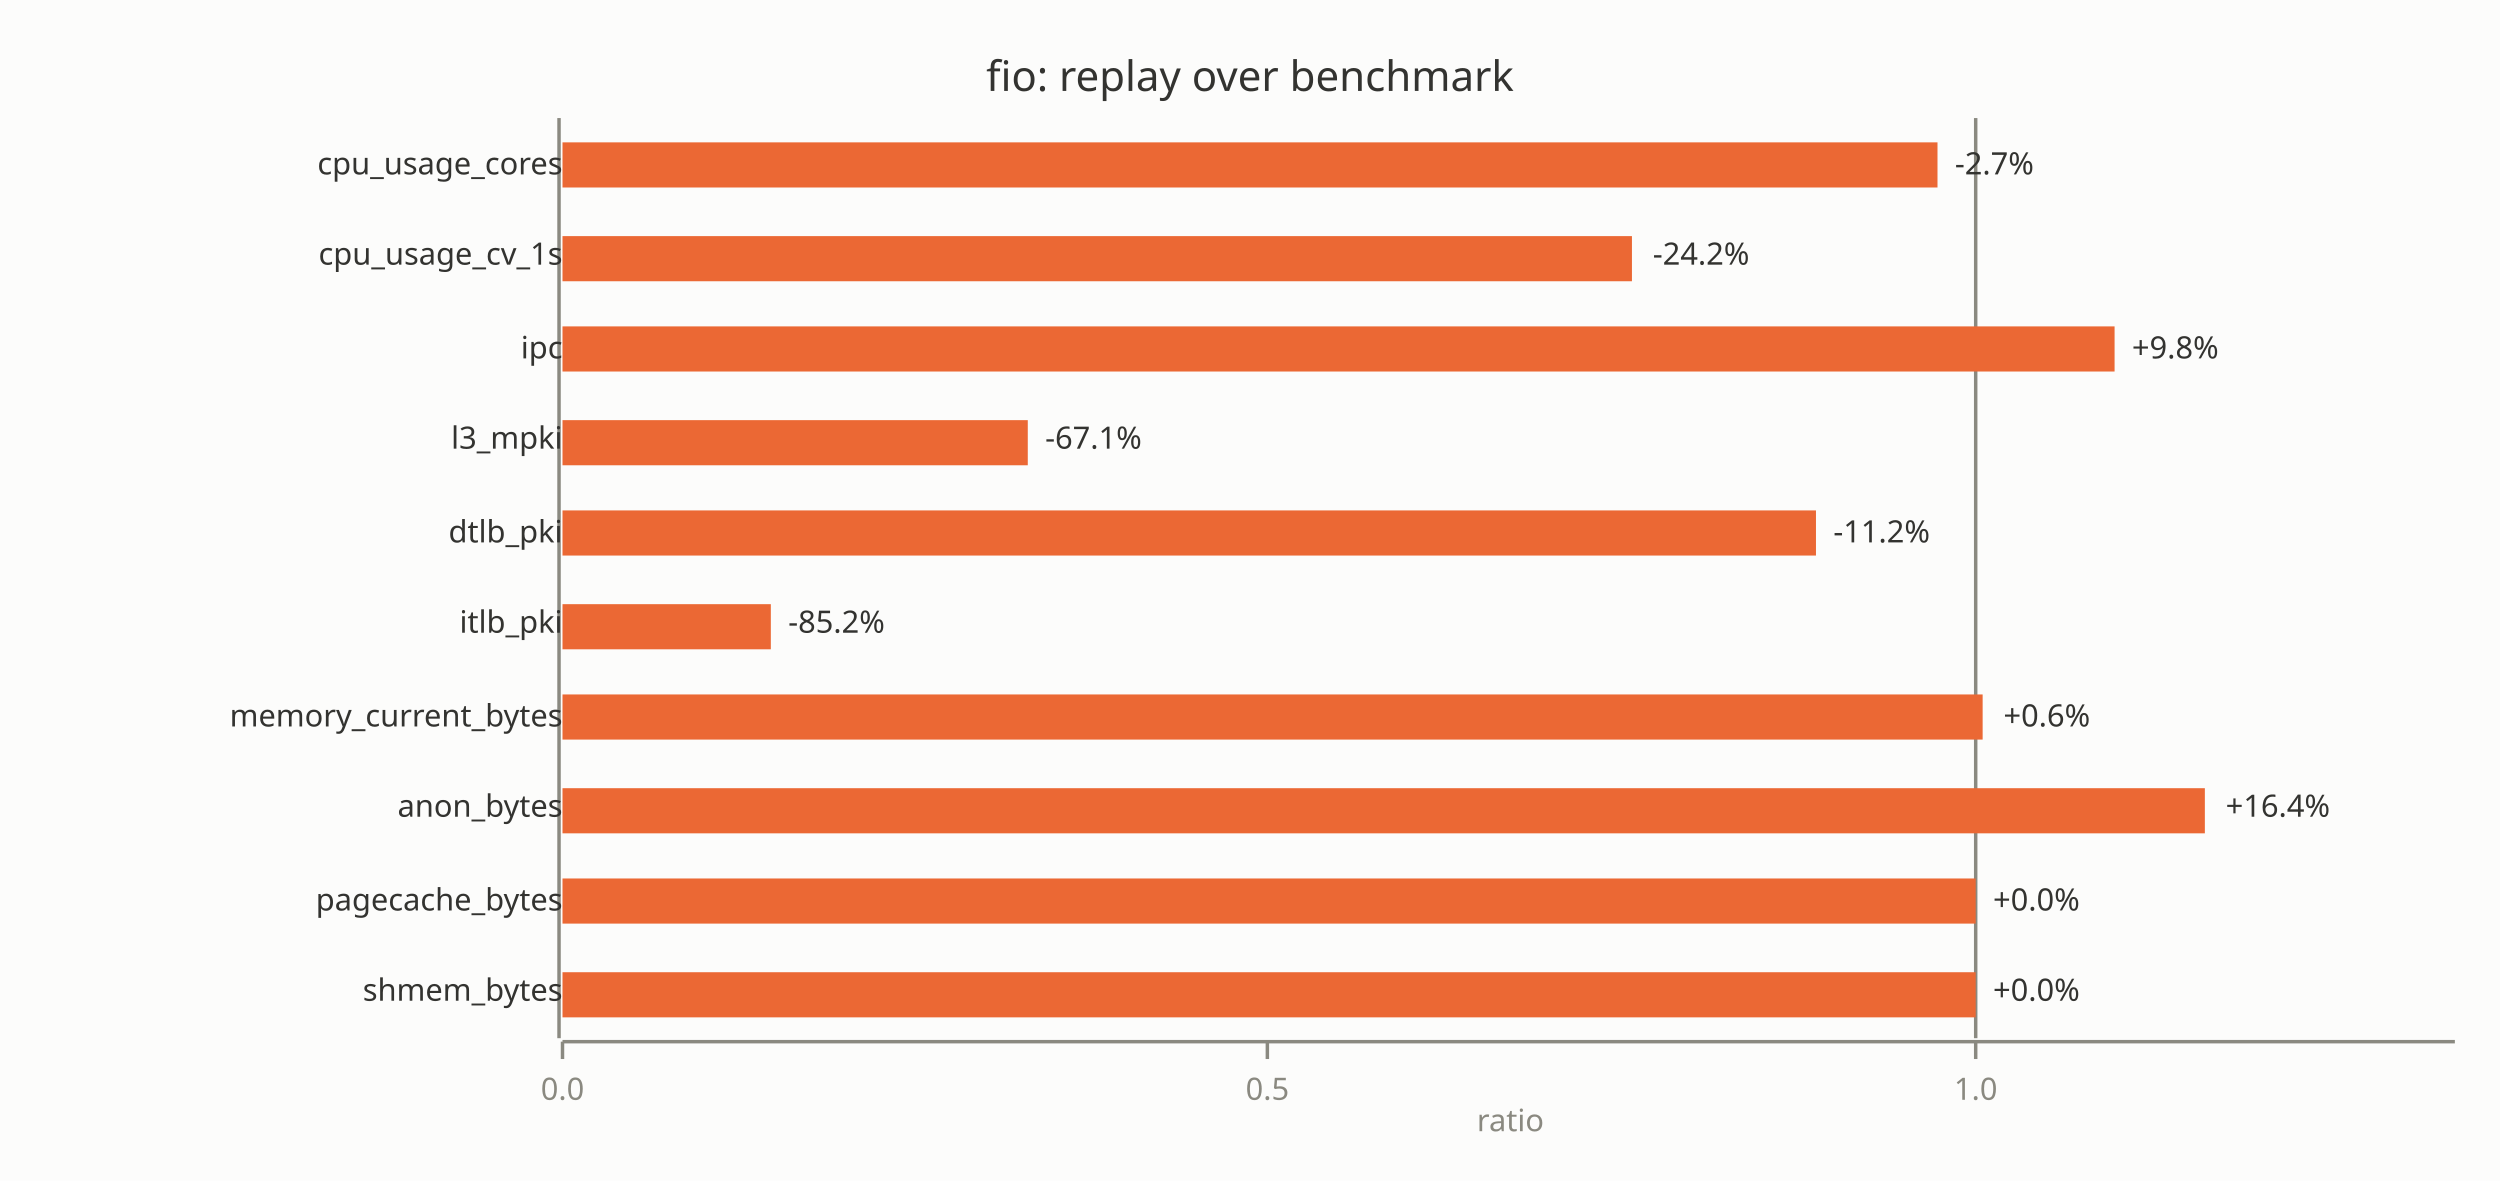
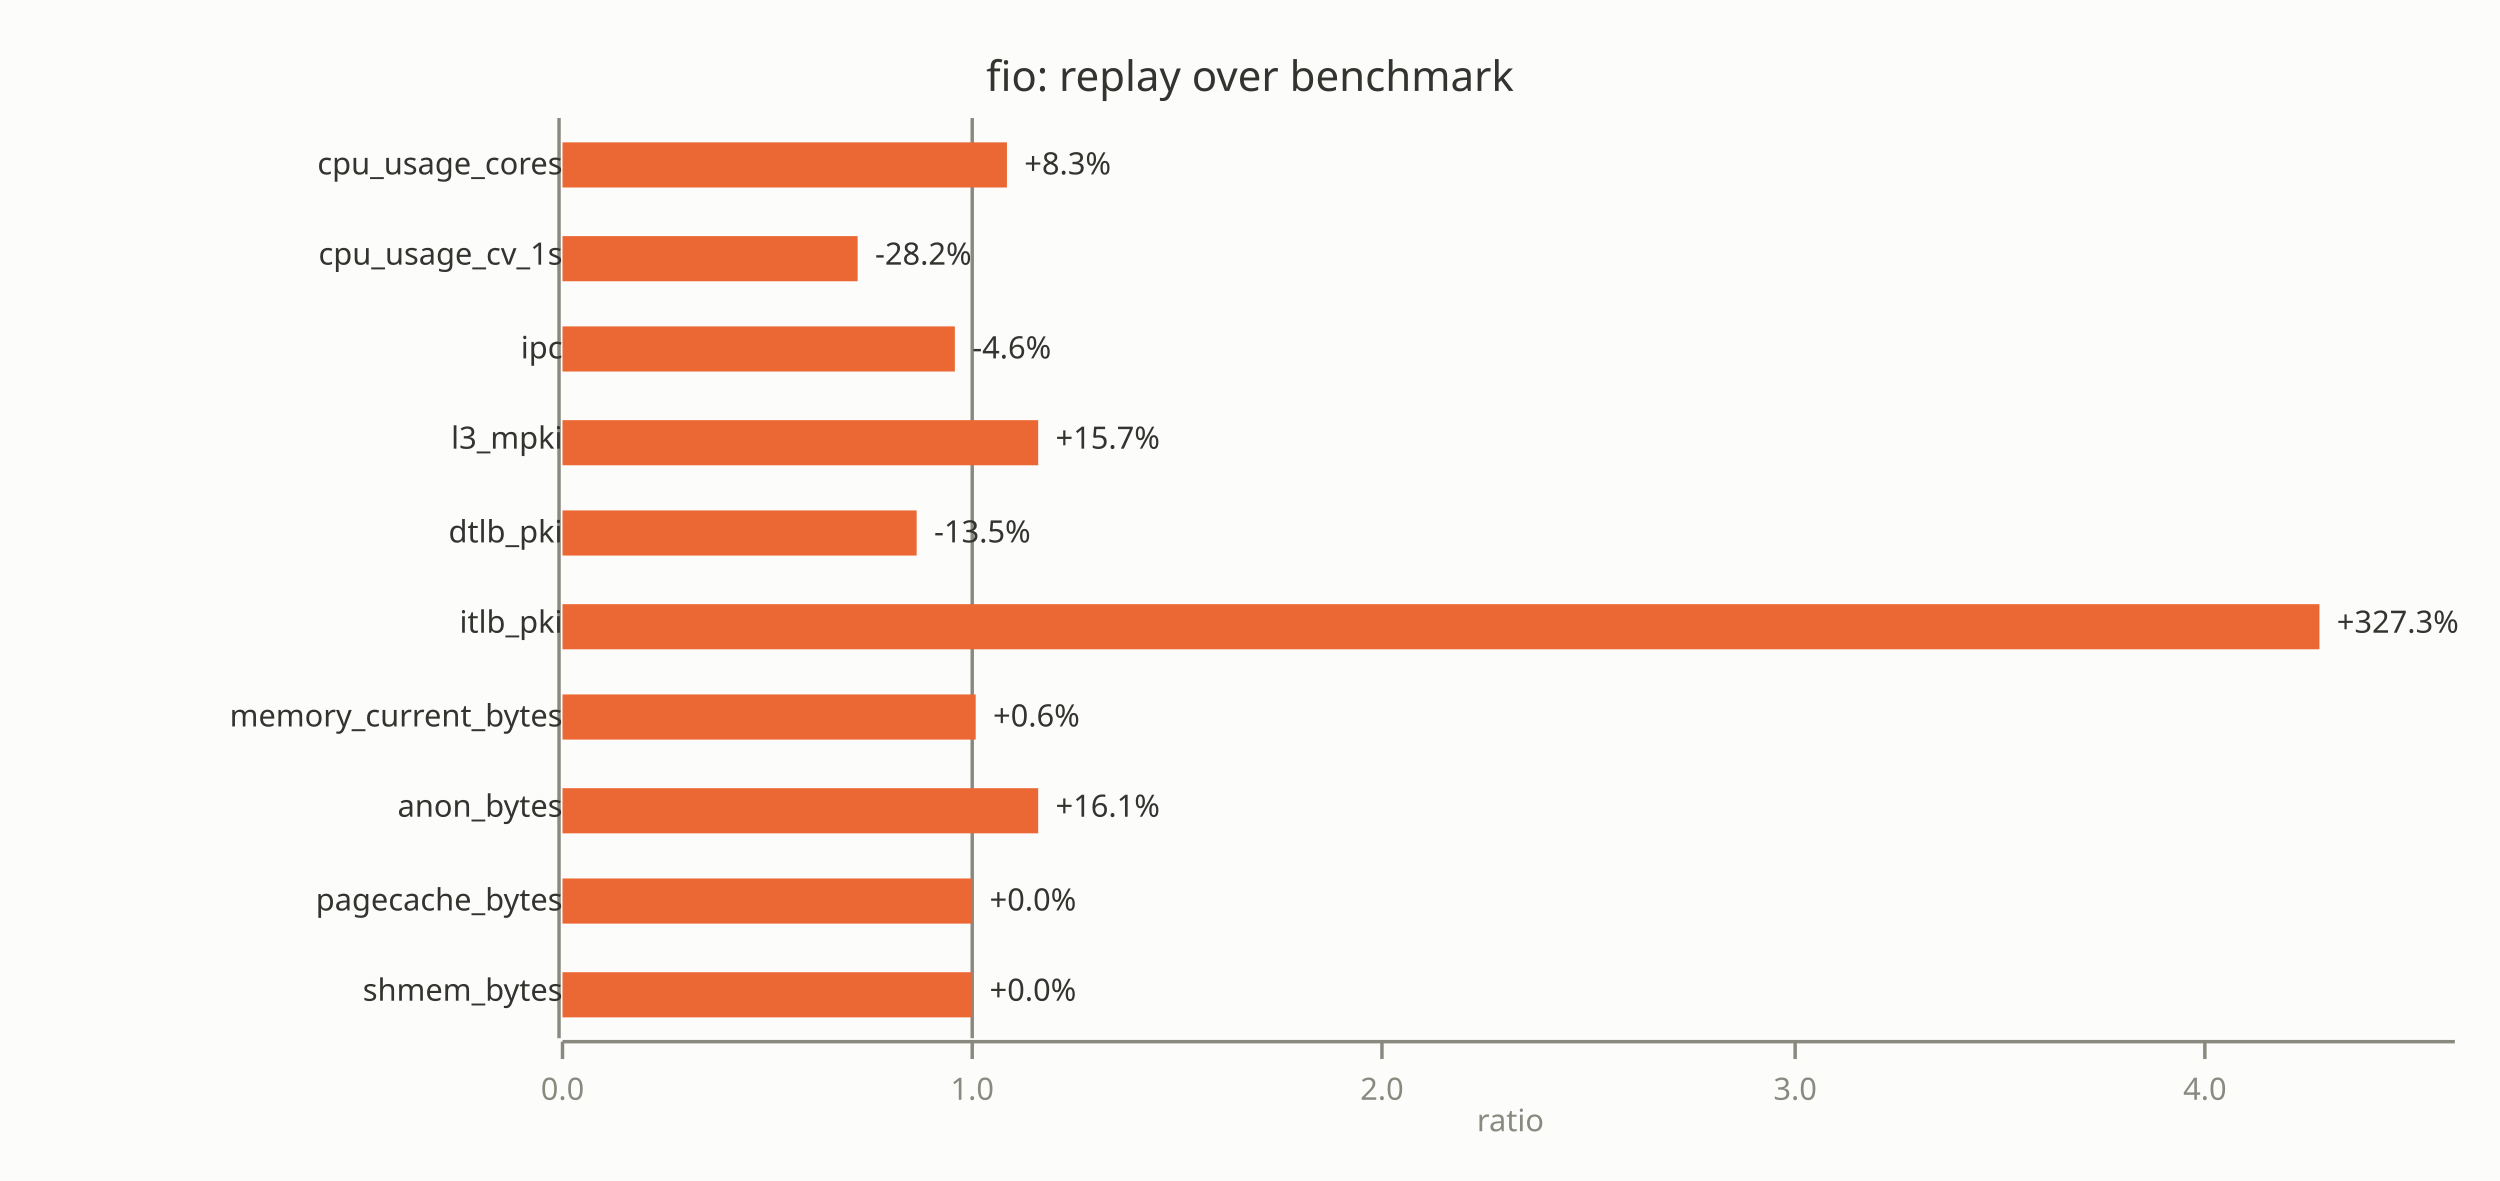
<svg xmlns="http://www.w3.org/2000/svg" width="720" height="340" viewBox="0 0 720 340">
  <rect x="0" y="0" width="720" height="340" opacity="1" fill="#FCFCFB" stroke="none" />
  <text x="360" y="17" dy="0.76em" text-anchor="middle" font-family="sans-serif" font-size="12.097" opacity="1" fill="#333330">
fio: replay over benchmark
</text>
  <text x="435" y="328" dy="-0.5ex" text-anchor="middle" font-family="sans-serif" font-size="8.871" opacity="1" fill="#8A8980">
ratio
</text>
  <polyline fill="none" opacity="1" stroke="#8A8980" stroke-width="1" points="161,34 161,299 " />
  <polyline fill="none" opacity="1" stroke="#8A8980" stroke-width="1" points="162,300 707,300 " />
  <text x="162" y="310" dy="0.76em" text-anchor="middle" font-family="sans-serif" font-size="8.871" opacity="1" fill="#8A8980">
0.0
</text>
  <polyline fill="none" opacity="1" stroke="#8A8980" stroke-width="1" points="162,300 162,305 " />
-   <text x="365" y="310" dy="0.76em" text-anchor="middle" font-family="sans-serif" font-size="8.871" opacity="1" fill="#8A8980">
- 0.5
- </text>
-   <polyline fill="none" opacity="1" stroke="#8A8980" stroke-width="1" points="365,300 365,305 " />
-   <text x="569" y="310" dy="0.76em" text-anchor="middle" font-family="sans-serif" font-size="8.871" opacity="1" fill="#8A8980">
+   <text x="280" y="310" dy="0.76em" text-anchor="middle" font-family="sans-serif" font-size="8.871" opacity="1" fill="#8A8980">
1.0
</text>
-   <polyline fill="none" opacity="1" stroke="#8A8980" stroke-width="1" points="569,300 569,305 " />
-   <polyline fill="none" opacity="1" stroke="#8A8980" stroke-width="1" points="569,299 569,34 " />
-   <rect x="162" y="41" width="396" height="13" opacity="1" fill="#EB6834" stroke="none" />
+   <polyline fill="none" opacity="1" stroke="#8A8980" stroke-width="1" points="280,300 280,305 " />
+   <text x="398" y="310" dy="0.76em" text-anchor="middle" font-family="sans-serif" font-size="8.871" opacity="1" fill="#8A8980">
+ 2.0
+ </text>
+   <polyline fill="none" opacity="1" stroke="#8A8980" stroke-width="1" points="398,300 398,305 " />
+   <text x="517" y="310" dy="0.76em" text-anchor="middle" font-family="sans-serif" font-size="8.871" opacity="1" fill="#8A8980">
+ 3.0
+ </text>
+   <polyline fill="none" opacity="1" stroke="#8A8980" stroke-width="1" points="517,300 517,305 " />
+   <text x="635" y="310" dy="0.76em" text-anchor="middle" font-family="sans-serif" font-size="8.871" opacity="1" fill="#8A8980">
+ 4.0
+ </text>
+   <polyline fill="none" opacity="1" stroke="#8A8980" stroke-width="1" points="635,300 635,305 " />
+   <polyline fill="none" opacity="1" stroke="#8A8980" stroke-width="1" points="280,299 280,34 " />
+   <rect x="162" y="41" width="128" height="13" opacity="1" fill="#EB6834" stroke="none" />
  <text x="162" y="48" dy="0.5ex" text-anchor="end" font-family="sans-serif" font-size="8.871" opacity="1" fill="#333330">
cpu_usage_cores
</text>
-   <text x="563" y="48" dy="0.5ex" text-anchor="start" font-family="sans-serif" font-size="8.871" opacity="1" fill="#333330">
- -2.7%
+   <text x="295" y="48" dy="0.5ex" text-anchor="start" font-family="sans-serif" font-size="8.871" opacity="1" fill="#333330">
+ +8.3%
</text>
-   <rect x="162" y="68" width="308" height="13" opacity="1" fill="#EB6834" stroke="none" />
+   <rect x="162" y="68" width="85" height="13" opacity="1" fill="#EB6834" stroke="none" />
  <text x="162" y="74" dy="0.5ex" text-anchor="end" font-family="sans-serif" font-size="8.871" opacity="1" fill="#333330">
cpu_usage_cv_1s
</text>
-   <text x="476" y="74" dy="0.5ex" text-anchor="start" font-family="sans-serif" font-size="8.871" opacity="1" fill="#333330">
- -24.2%
+   <text x="252" y="74" dy="0.5ex" text-anchor="start" font-family="sans-serif" font-size="8.871" opacity="1" fill="#333330">
+ -28.2%
</text>
-   <rect x="162" y="94" width="447" height="13" opacity="1" fill="#EB6834" stroke="none" />
+   <rect x="162" y="94" width="113" height="13" opacity="1" fill="#EB6834" stroke="none" />
  <text x="162" y="101" dy="0.5ex" text-anchor="end" font-family="sans-serif" font-size="8.871" opacity="1" fill="#333330">
ipc
</text>
-   <text x="614" y="101" dy="0.5ex" text-anchor="start" font-family="sans-serif" font-size="8.871" opacity="1" fill="#333330">
- +9.8%
+   <text x="280" y="101" dy="0.5ex" text-anchor="start" font-family="sans-serif" font-size="8.871" opacity="1" fill="#333330">
+ -4.6%
</text>
-   <rect x="162" y="121" width="134" height="13" opacity="1" fill="#EB6834" stroke="none" />
+   <rect x="162" y="121" width="137" height="13" opacity="1" fill="#EB6834" stroke="none" />
  <text x="162" y="127" dy="0.5ex" text-anchor="end" font-family="sans-serif" font-size="8.871" opacity="1" fill="#333330">
l3_mpki
</text>
-   <text x="301" y="127" dy="0.5ex" text-anchor="start" font-family="sans-serif" font-size="8.871" opacity="1" fill="#333330">
- -67.1%
+   <text x="304" y="127" dy="0.5ex" text-anchor="start" font-family="sans-serif" font-size="8.871" opacity="1" fill="#333330">
+ +15.7%
</text>
-   <rect x="162" y="147" width="361" height="13" opacity="1" fill="#EB6834" stroke="none" />
+   <rect x="162" y="147" width="102" height="13" opacity="1" fill="#EB6834" stroke="none" />
  <text x="162" y="154" dy="0.5ex" text-anchor="end" font-family="sans-serif" font-size="8.871" opacity="1" fill="#333330">
dtlb_pki
</text>
-   <text x="528" y="154" dy="0.5ex" text-anchor="start" font-family="sans-serif" font-size="8.871" opacity="1" fill="#333330">
- -11.2%
+   <text x="269" y="154" dy="0.5ex" text-anchor="start" font-family="sans-serif" font-size="8.871" opacity="1" fill="#333330">
+ -13.5%
</text>
-   <rect x="162" y="174" width="60" height="13" opacity="1" fill="#EB6834" stroke="none" />
+   <rect x="162" y="174" width="506" height="13" opacity="1" fill="#EB6834" stroke="none" />
  <text x="162" y="180" dy="0.5ex" text-anchor="end" font-family="sans-serif" font-size="8.871" opacity="1" fill="#333330">
itlb_pki
</text>
-   <text x="227" y="180" dy="0.5ex" text-anchor="start" font-family="sans-serif" font-size="8.871" opacity="1" fill="#333330">
- -85.2%
+   <text x="673" y="180" dy="0.5ex" text-anchor="start" font-family="sans-serif" font-size="8.871" opacity="1" fill="#333330">
+ +327.3%
</text>
-   <rect x="162" y="200" width="409" height="13" opacity="1" fill="#EB6834" stroke="none" />
+   <rect x="162" y="200" width="119" height="13" opacity="1" fill="#EB6834" stroke="none" />
  <text x="162" y="207" dy="0.5ex" text-anchor="end" font-family="sans-serif" font-size="8.871" opacity="1" fill="#333330">
memory_current_bytes
</text>
-   <text x="577" y="207" dy="0.5ex" text-anchor="start" font-family="sans-serif" font-size="8.871" opacity="1" fill="#333330">
+   <text x="286" y="207" dy="0.5ex" text-anchor="start" font-family="sans-serif" font-size="8.871" opacity="1" fill="#333330">
+0.6%
</text>
-   <rect x="162" y="227" width="473" height="13" opacity="1" fill="#EB6834" stroke="none" />
+   <rect x="162" y="227" width="137" height="13" opacity="1" fill="#EB6834" stroke="none" />
  <text x="162" y="233" dy="0.5ex" text-anchor="end" font-family="sans-serif" font-size="8.871" opacity="1" fill="#333330">
anon_bytes
</text>
-   <text x="641" y="233" dy="0.5ex" text-anchor="start" font-family="sans-serif" font-size="8.871" opacity="1" fill="#333330">
- +16.4%
+   <text x="304" y="233" dy="0.5ex" text-anchor="start" font-family="sans-serif" font-size="8.871" opacity="1" fill="#333330">
+ +16.1%
</text>
-   <rect x="162" y="253" width="407" height="13" opacity="1" fill="#EB6834" stroke="none" />
+   <rect x="162" y="253" width="118" height="13" opacity="1" fill="#EB6834" stroke="none" />
  <text x="162" y="260" dy="0.5ex" text-anchor="end" font-family="sans-serif" font-size="8.871" opacity="1" fill="#333330">
pagecache_bytes
</text>
-   <text x="574" y="260" dy="0.5ex" text-anchor="start" font-family="sans-serif" font-size="8.871" opacity="1" fill="#333330">
+   <text x="285" y="260" dy="0.5ex" text-anchor="start" font-family="sans-serif" font-size="8.871" opacity="1" fill="#333330">
+0.0%
</text>
-   <rect x="162" y="280" width="407" height="13" opacity="1" fill="#EB6834" stroke="none" />
+   <rect x="162" y="280" width="118" height="13" opacity="1" fill="#EB6834" stroke="none" />
  <text x="162" y="286" dy="0.5ex" text-anchor="end" font-family="sans-serif" font-size="8.871" opacity="1" fill="#333330">
shmem_bytes
</text>
-   <text x="574" y="286" dy="0.5ex" text-anchor="start" font-family="sans-serif" font-size="8.871" opacity="1" fill="#333330">
+   <text x="285" y="286" dy="0.5ex" text-anchor="start" font-family="sans-serif" font-size="8.871" opacity="1" fill="#333330">
+0.0%
</text>
</svg>
